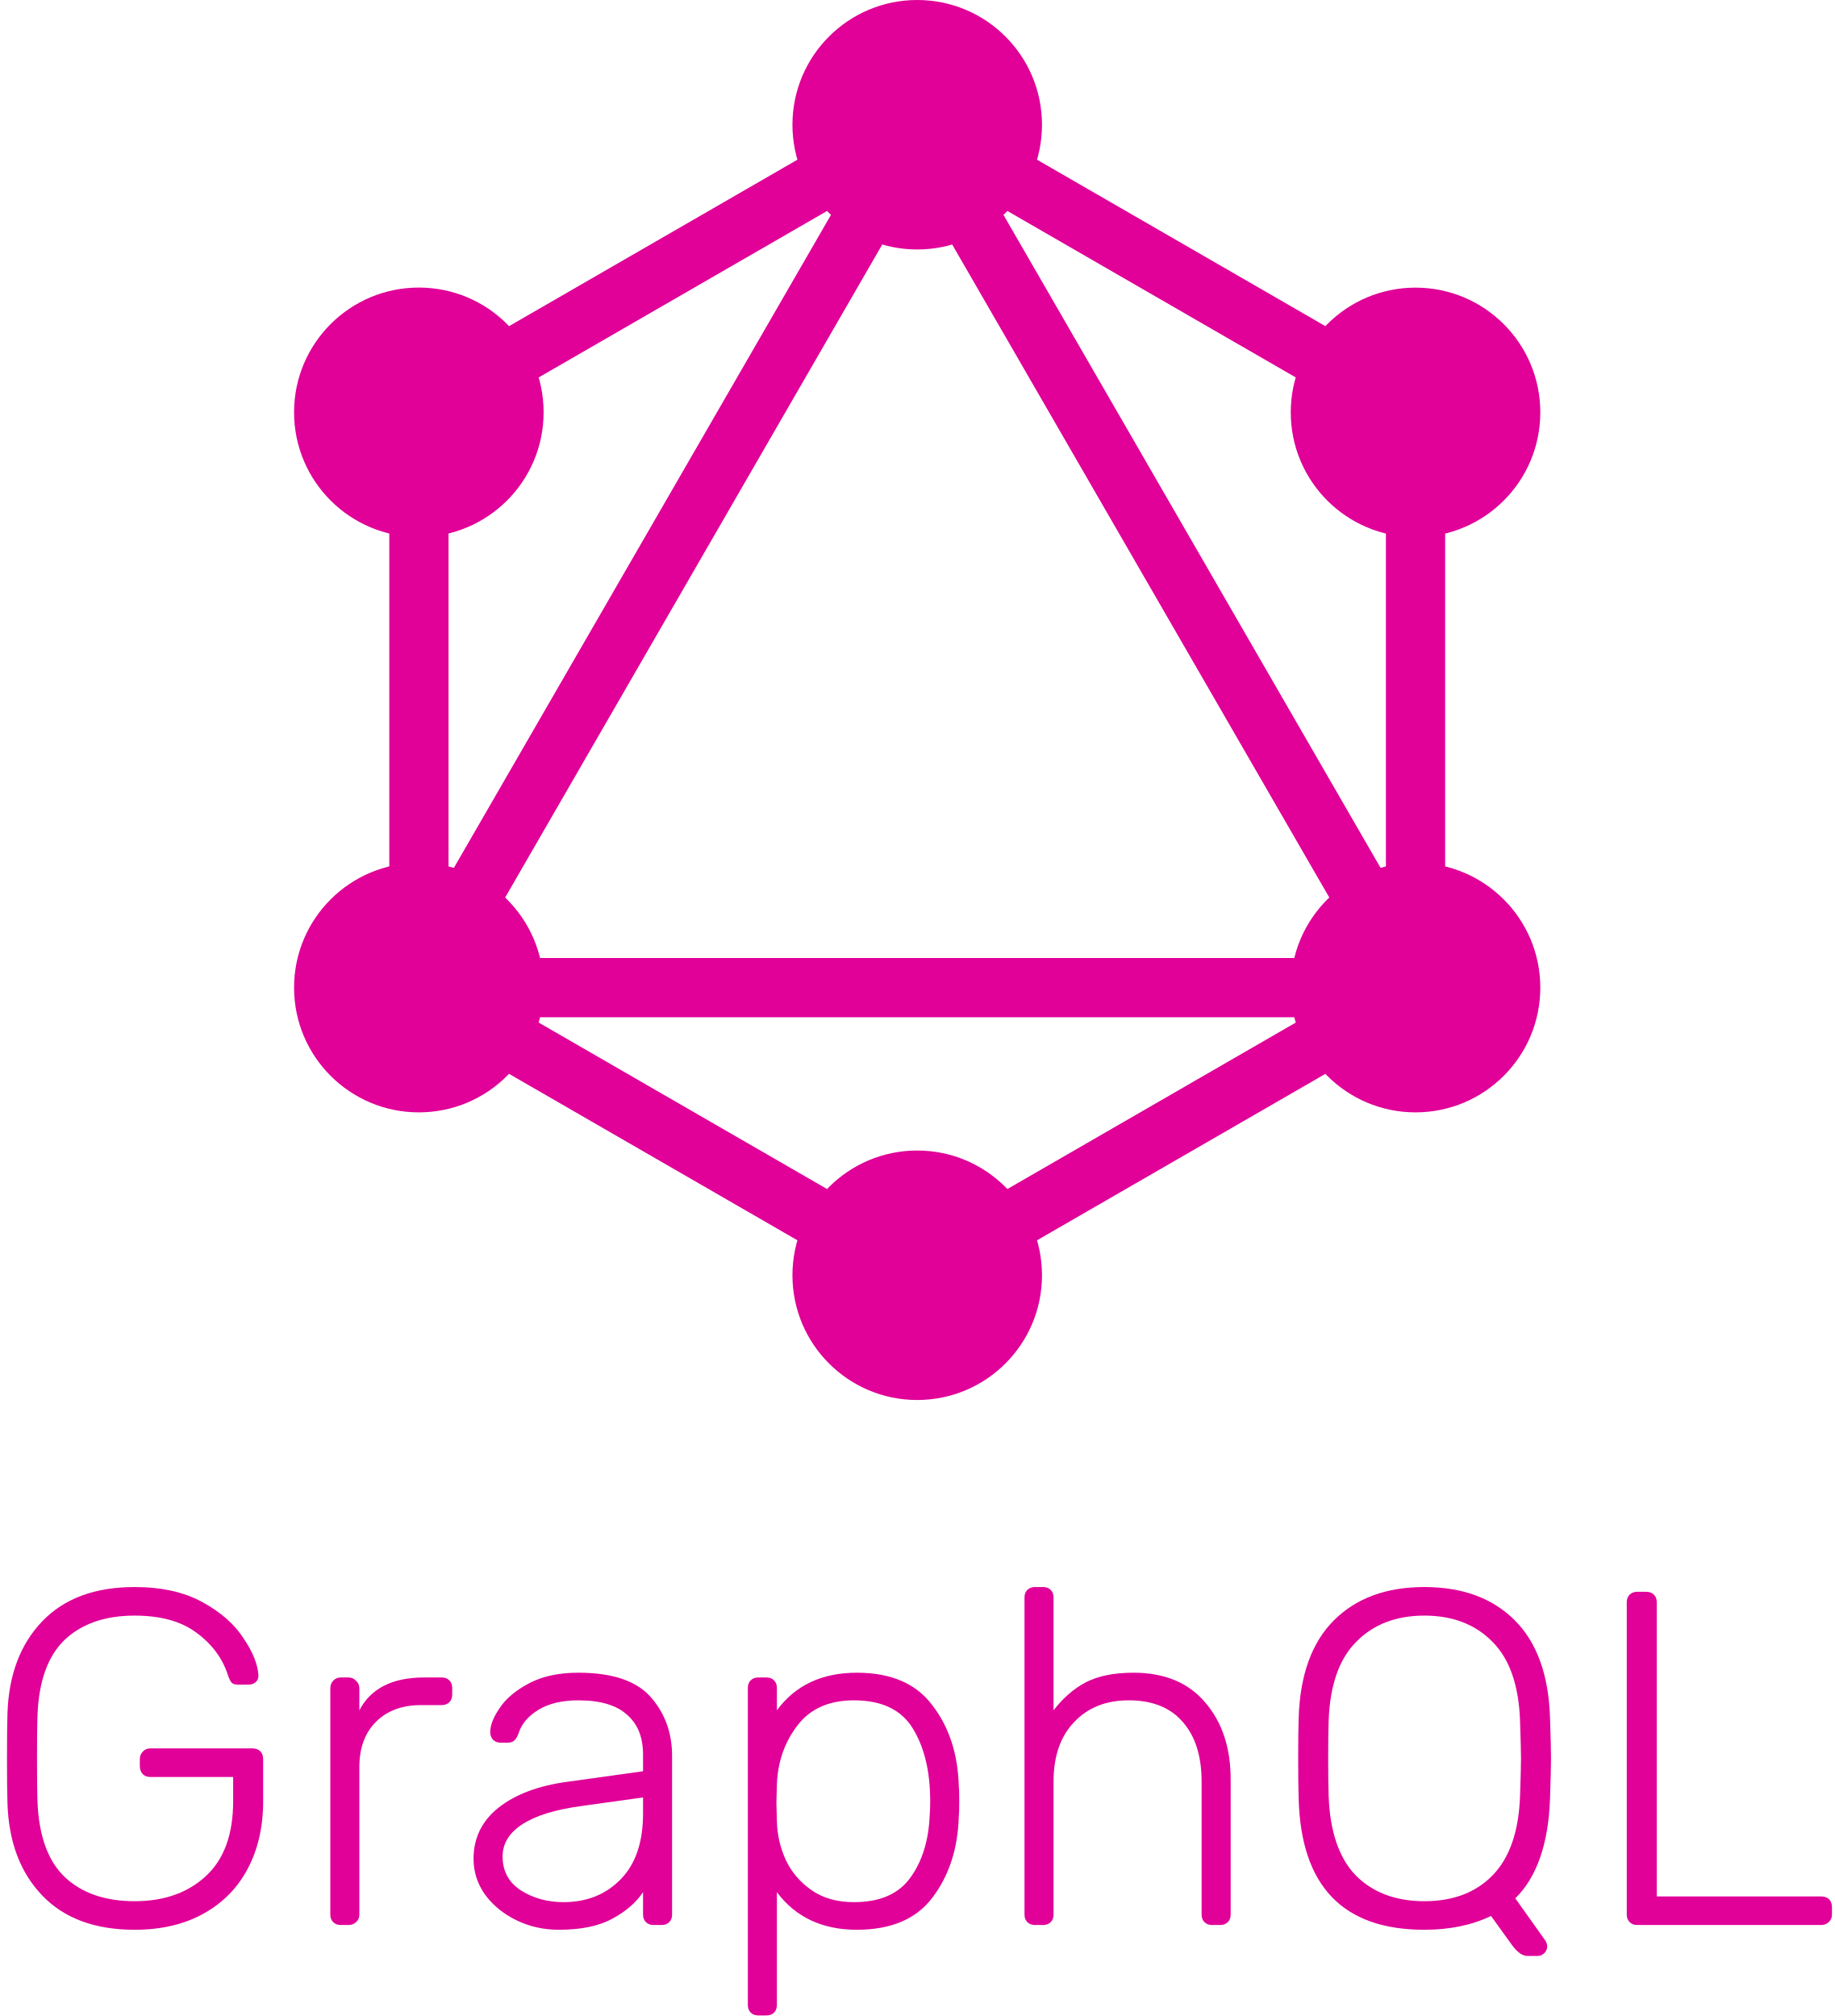
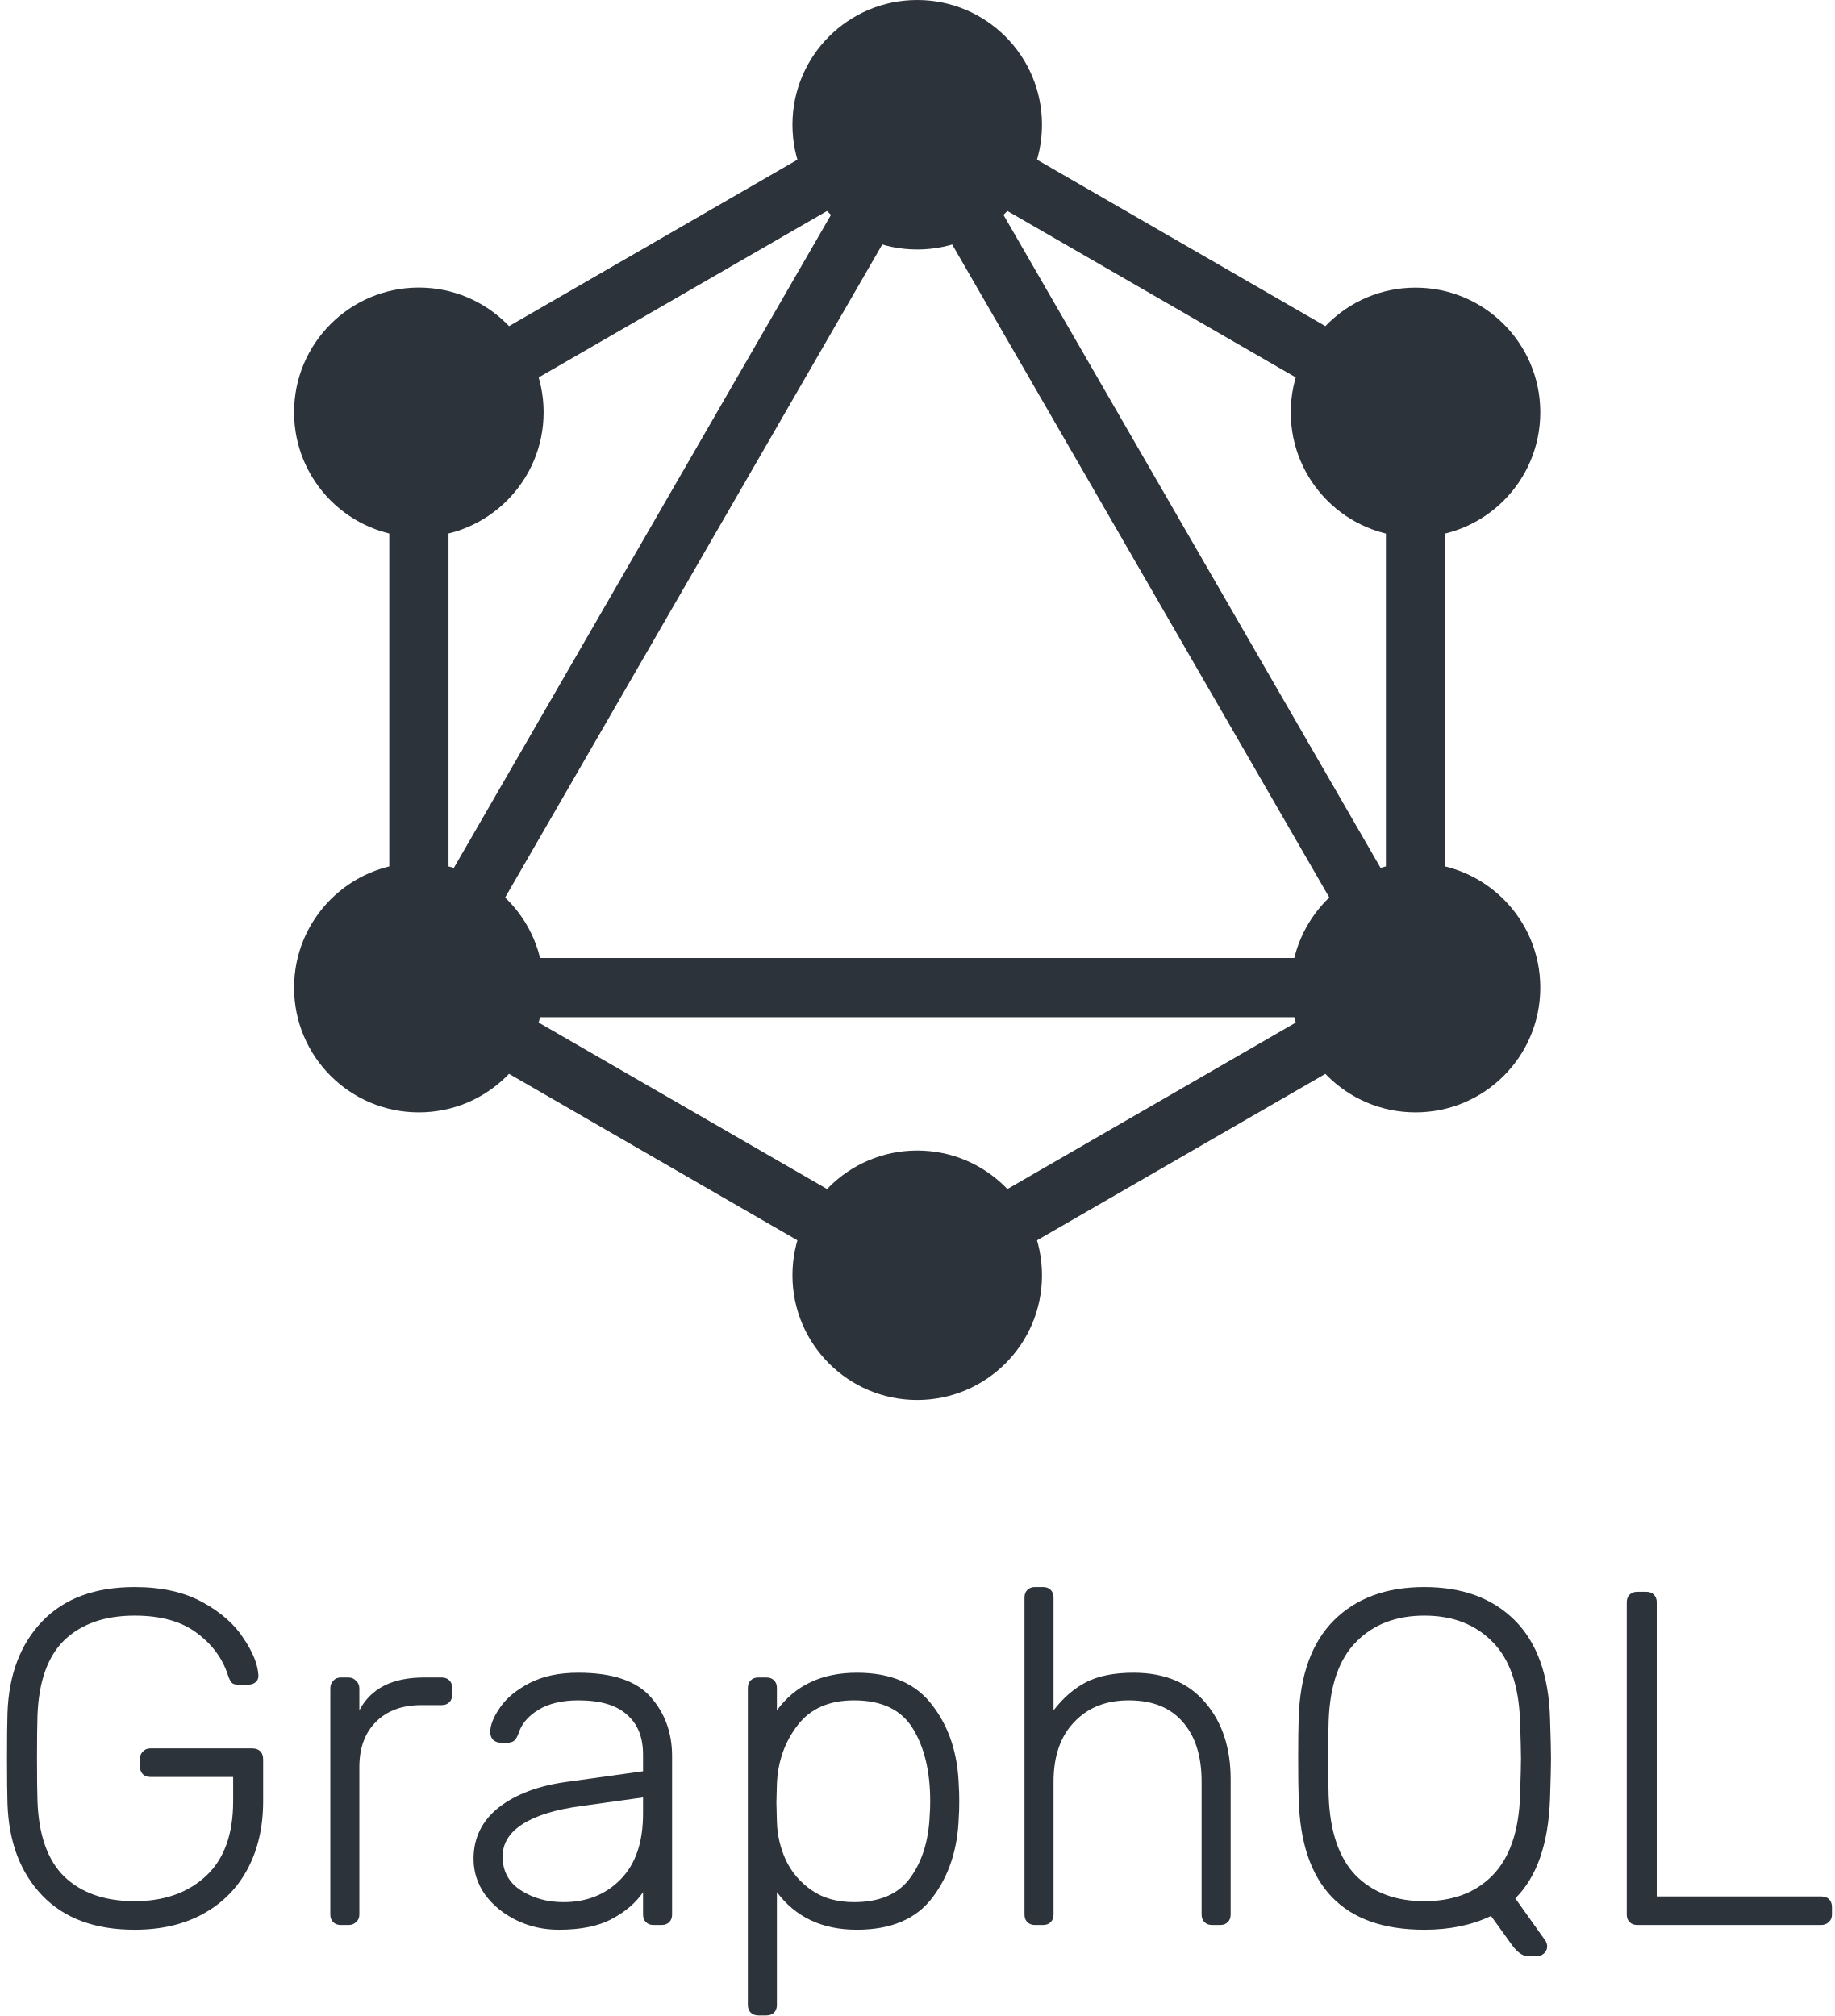
- <svg xmlns="http://www.w3.org/2000/svg" viewBox="0 0 131 144" fill="#e10098">
-   <style>svg{fill:color(display-p3 0.882 0 0.596);}</style>
+ <svg xmlns="http://www.w3.org/2000/svg" viewBox="0 0 131 144" fill="#2c333a">
  <path fill-rule="evenodd" clip-rule="evenodd" d="M65.5 6.468L103.2 28.234V71.766L65.5 93.532L27.8 71.766V28.234L65.5 6.468ZM32.03 30.676V62.652L59.722 14.688L32.03 30.676ZM65.5 13.14L33.578 68.43H97.422L65.5 13.14ZM93.192 72.66H37.808L65.5 88.648L93.192 72.66ZM98.97 62.652L71.278 14.688L98.97 30.676V62.652Z" />
  <circle cx="29.91" cy="29.45" r="8.91" />
  <circle cx="29.91" cy="70.545" r="8.91" />
  <circle cx="65.5" cy="91.09" r="8.91" />
  <circle cx="101.085" cy="70.545" r="8.91" />
  <circle cx="101.085" cy="29.455" r="8.91" />
  <circle cx="65.5" cy="8.91" r="8.91" />
  <path d="M9.612 137.84C6.779 137.84 4.58 137.024 3.016 135.392C1.452 133.76 0.625 131.573 0.534 128.83C0.511 128.15 0.5 127.073 0.5 125.6C0.5 124.127 0.511 123.05 0.534 122.37C0.625 119.627 1.452 117.44 3.016 115.808C4.58 114.176 6.779 113.36 9.612 113.36C11.539 113.36 13.159 113.723 14.474 114.448C15.789 115.173 16.763 116.035 17.398 117.032C18.055 118.007 18.407 118.879 18.452 119.65V119.718C18.452 119.899 18.384 120.047 18.248 120.16C18.112 120.273 17.942 120.33 17.738 120.33H16.99C16.786 120.33 16.639 120.285 16.548 120.194C16.457 120.103 16.367 119.922 16.276 119.65C15.891 118.449 15.143 117.44 14.032 116.624C12.944 115.808 11.471 115.4 9.612 115.4C7.504 115.4 5.838 115.978 4.614 117.134C3.413 118.29 2.767 120.092 2.676 122.54C2.653 123.22 2.642 124.24 2.642 125.6C2.642 126.96 2.653 127.98 2.676 128.66C2.767 131.108 3.413 132.91 4.614 134.066C5.838 135.222 7.504 135.8 9.612 135.8C11.72 135.8 13.42 135.199 14.712 133.998C16.004 132.797 16.65 131.017 16.65 128.66V126.926H10.734C10.507 126.926 10.326 126.858 10.19 126.722C10.054 126.563 9.986 126.371 9.986 126.144V125.668C9.986 125.441 10.054 125.26 10.19 125.124C10.326 124.965 10.507 124.886 10.734 124.886H18.01C18.259 124.886 18.452 124.954 18.588 125.09C18.724 125.226 18.792 125.419 18.792 125.668V128.66C18.792 130.473 18.429 132.071 17.704 133.454C16.979 134.837 15.925 135.913 14.542 136.684C13.159 137.455 11.516 137.84 9.612 137.84Z" />
  <path d="M24.336 137.5C24.11 137.5 23.928 137.432 23.792 137.296C23.656 137.16 23.588 136.979 23.588 136.752V120.602C23.588 120.375 23.656 120.194 23.792 120.058C23.928 119.899 24.11 119.82 24.336 119.82H24.88C25.107 119.82 25.288 119.899 25.424 120.058C25.583 120.194 25.662 120.375 25.662 120.602V122.166C26.478 120.602 28.02 119.82 30.286 119.82H31.544C31.771 119.82 31.952 119.888 32.088 120.024C32.224 120.16 32.292 120.341 32.292 120.568V121.044C32.292 121.271 32.224 121.452 32.088 121.588C31.952 121.724 31.771 121.792 31.544 121.792H30.082C28.722 121.792 27.645 122.189 26.852 122.982C26.059 123.775 25.662 124.852 25.662 126.212V136.752C25.662 136.979 25.583 137.16 25.424 137.296C25.288 137.432 25.107 137.5 24.88 137.5H24.336Z" />
  <path d="M39.903 137.84C38.815 137.84 37.806 137.613 36.877 137.16C35.947 136.707 35.2 136.095 34.633 135.324C34.089 134.553 33.817 133.703 33.817 132.774C33.817 131.278 34.417 130.054 35.619 129.102C36.843 128.15 38.486 127.538 40.549 127.266L45.921 126.518V125.328C45.921 124.081 45.535 123.129 44.765 122.472C44.017 121.792 42.861 121.452 41.297 121.452C40.141 121.452 39.189 121.679 38.441 122.132C37.715 122.585 37.251 123.129 37.047 123.764C36.956 124.036 36.843 124.229 36.707 124.342C36.593 124.433 36.435 124.478 36.231 124.478H35.755C35.551 124.478 35.37 124.41 35.211 124.274C35.075 124.115 35.007 123.934 35.007 123.73C35.007 123.231 35.233 122.653 35.687 121.996C36.14 121.316 36.843 120.727 37.795 120.228C38.747 119.729 39.914 119.48 41.297 119.48C43.722 119.48 45.445 120.058 46.465 121.214C47.485 122.37 47.995 123.775 47.995 125.43V136.752C47.995 136.979 47.927 137.16 47.791 137.296C47.655 137.432 47.474 137.5 47.247 137.5H46.669C46.442 137.5 46.261 137.432 46.125 137.296C45.989 137.16 45.921 136.979 45.921 136.752V135.154C45.422 135.902 44.685 136.537 43.711 137.058C42.759 137.579 41.489 137.84 39.903 137.84ZM40.243 135.868C41.898 135.868 43.258 135.324 44.323 134.236C45.388 133.148 45.921 131.584 45.921 129.544V128.388L41.535 129C39.676 129.249 38.271 129.68 37.319 130.292C36.367 130.904 35.891 131.675 35.891 132.604C35.891 133.647 36.322 134.451 37.183 135.018C38.067 135.585 39.087 135.868 40.243 135.868Z" />
  <path d="M54.153 143.96C53.927 143.96 53.745 143.892 53.609 143.756C53.473 143.62 53.405 143.439 53.405 143.212V120.568C53.405 120.341 53.473 120.16 53.609 120.024C53.745 119.888 53.927 119.82 54.153 119.82H54.731C54.958 119.82 55.139 119.888 55.275 120.024C55.411 120.16 55.479 120.341 55.479 120.568V122.166C56.794 120.375 58.698 119.48 61.191 119.48C63.639 119.48 65.441 120.262 66.597 121.826C67.776 123.367 68.399 125.271 68.467 127.538C68.49 127.765 68.501 128.139 68.501 128.66C68.501 129.181 68.49 129.555 68.467 129.782C68.399 132.049 67.776 133.964 66.597 135.528C65.441 137.069 63.639 137.84 61.191 137.84C58.721 137.84 56.817 136.945 55.479 135.154V143.212C55.479 143.439 55.411 143.62 55.275 143.756C55.139 143.892 54.958 143.96 54.731 143.96H54.153ZM60.987 135.868C62.823 135.868 64.161 135.29 64.999 134.134C65.861 132.955 66.325 131.448 66.393 129.612C66.416 129.385 66.427 129.068 66.427 128.66C66.427 126.552 66.019 124.829 65.203 123.492C64.387 122.132 62.982 121.452 60.987 121.452C59.197 121.452 57.848 122.053 56.941 123.254C56.035 124.433 55.547 125.827 55.479 127.436L55.445 128.762L55.479 130.088C55.502 131.063 55.717 131.992 56.125 132.876C56.533 133.737 57.145 134.451 57.961 135.018C58.777 135.585 59.786 135.868 60.987 135.868Z" />
  <path d="M73.909 137.5C73.683 137.5 73.501 137.432 73.365 137.296C73.229 137.16 73.161 136.979 73.161 136.752V114.108C73.161 113.881 73.229 113.7 73.365 113.564C73.501 113.428 73.683 113.36 73.909 113.36H74.487C74.714 113.36 74.895 113.428 75.031 113.564C75.167 113.7 75.235 113.881 75.235 114.108V122.166C75.915 121.282 76.686 120.613 77.547 120.16C78.431 119.707 79.564 119.48 80.947 119.48C83.168 119.48 84.88 120.194 86.081 121.622C87.282 123.027 87.883 124.852 87.883 127.096V136.752C87.883 136.979 87.815 137.16 87.679 137.296C87.543 137.432 87.362 137.5 87.135 137.5H86.557C86.331 137.5 86.149 137.432 86.013 137.296C85.877 137.16 85.809 136.979 85.809 136.752V127.266C85.809 125.43 85.356 124.002 84.449 122.982C83.565 121.962 82.284 121.452 80.607 121.452C78.975 121.452 77.672 121.973 76.697 123.016C75.722 124.036 75.235 125.453 75.235 127.266V136.752C75.235 136.979 75.167 137.16 75.031 137.296C74.895 137.432 74.714 137.5 74.487 137.5H73.909Z" />
  <path d="M109.059 139.71C108.719 139.71 108.356 139.449 107.971 138.928L106.475 136.854C105.115 137.511 103.528 137.84 101.715 137.84C95.89 137.84 92.898 134.712 92.739 128.456C92.716 127.776 92.705 126.824 92.705 125.6C92.705 124.376 92.716 123.424 92.739 122.744C92.83 119.661 93.668 117.327 95.255 115.74C96.842 114.153 98.995 113.36 101.715 113.36C104.435 113.36 106.588 114.153 108.175 115.74C109.762 117.327 110.6 119.661 110.691 122.744C110.736 124.104 110.759 125.056 110.759 125.6C110.759 126.144 110.736 127.096 110.691 128.456C110.578 131.697 109.75 134.077 108.209 135.596L110.385 138.656C110.453 138.792 110.487 138.917 110.487 139.03C110.487 139.211 110.419 139.37 110.283 139.506C110.147 139.642 109.988 139.71 109.807 139.71H109.059ZM101.715 135.8C103.755 135.8 105.376 135.188 106.577 133.964C107.801 132.717 108.458 130.825 108.549 128.286C108.594 126.926 108.617 126.031 108.617 125.6C108.617 125.169 108.594 124.274 108.549 122.914C108.458 120.375 107.801 118.494 106.577 117.27C105.353 116.023 103.732 115.4 101.715 115.4C99.698 115.4 98.077 116.023 96.853 117.27C95.629 118.494 94.972 120.375 94.881 122.914C94.858 123.594 94.847 124.489 94.847 125.6C94.847 126.711 94.858 127.606 94.881 128.286C94.972 130.825 95.618 132.717 96.819 133.964C98.043 135.188 99.675 135.8 101.715 135.8Z" />
  <path d="M116.917 137.5C116.69 137.5 116.509 137.432 116.373 137.296C116.237 137.16 116.169 136.979 116.169 136.752V114.448C116.169 114.221 116.237 114.04 116.373 113.904C116.509 113.768 116.69 113.7 116.917 113.7H117.563C117.789 113.7 117.971 113.768 118.107 113.904C118.243 114.04 118.311 114.221 118.311 114.448V135.46H130.041C130.29 135.46 130.483 135.528 130.619 135.664C130.755 135.8 130.823 135.993 130.823 136.242V136.752C130.823 136.979 130.743 137.16 130.585 137.296C130.449 137.432 130.267 137.5 130.041 137.5H116.917Z" />
</svg>
